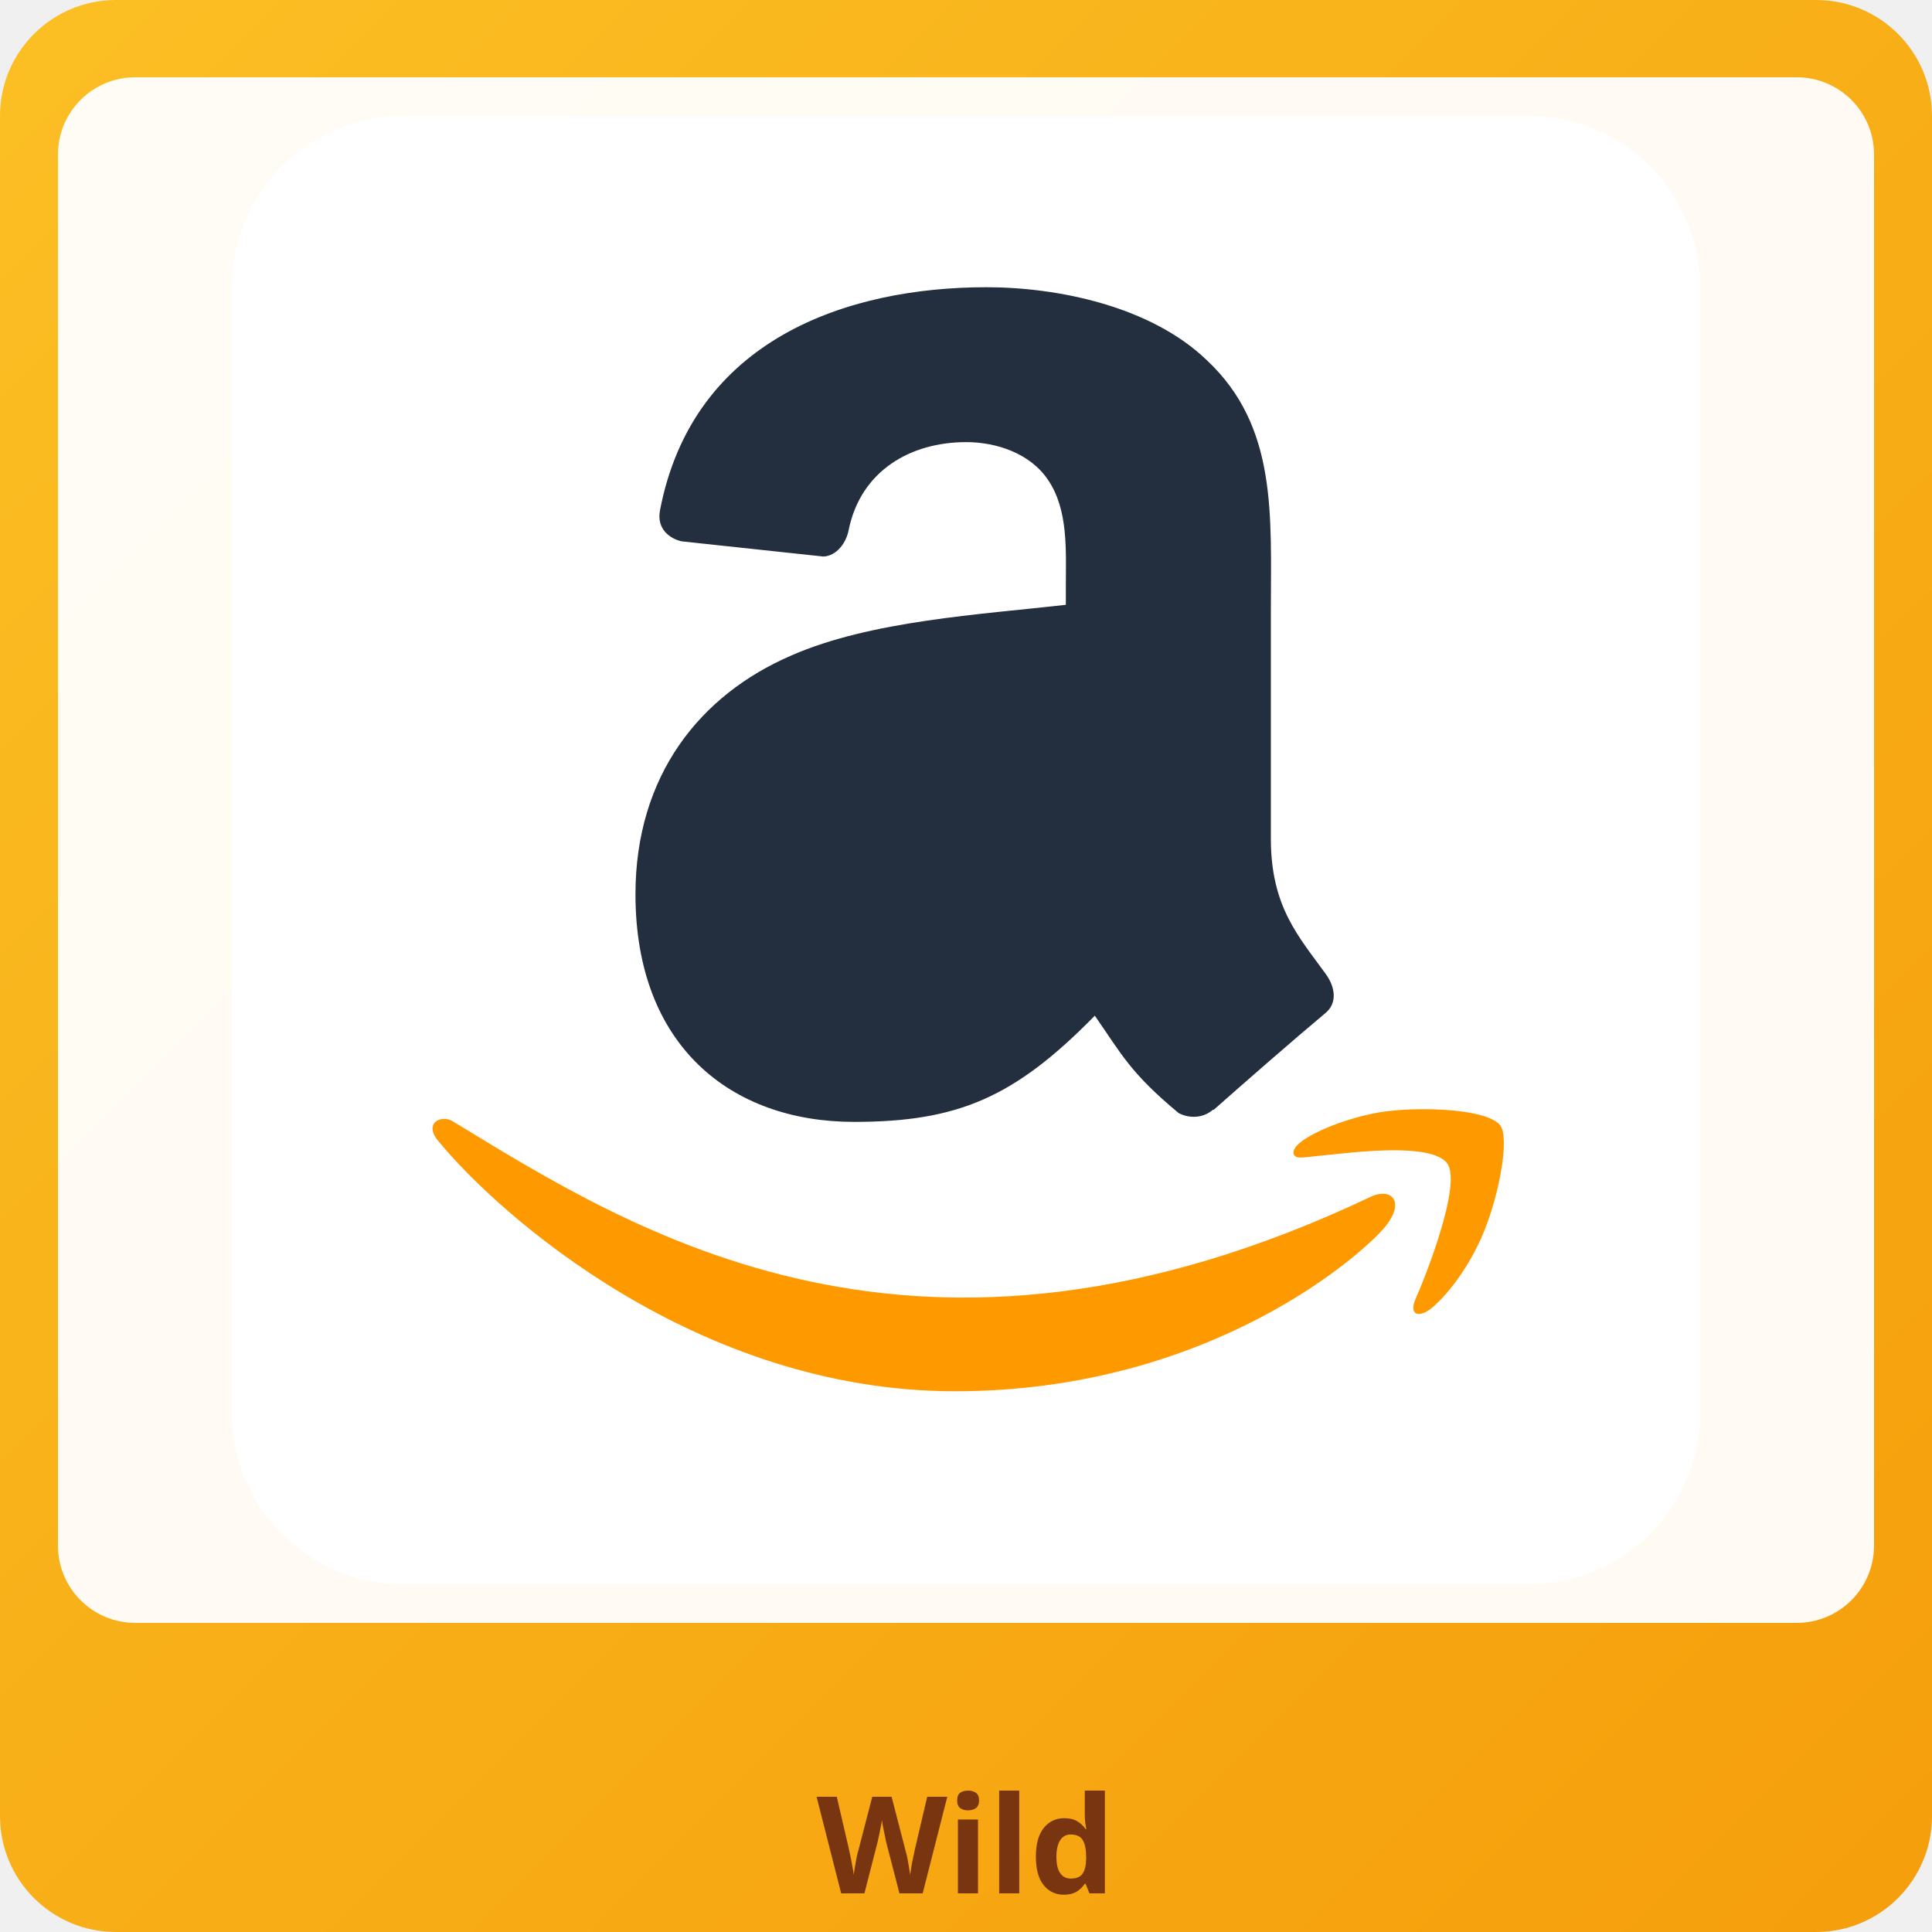
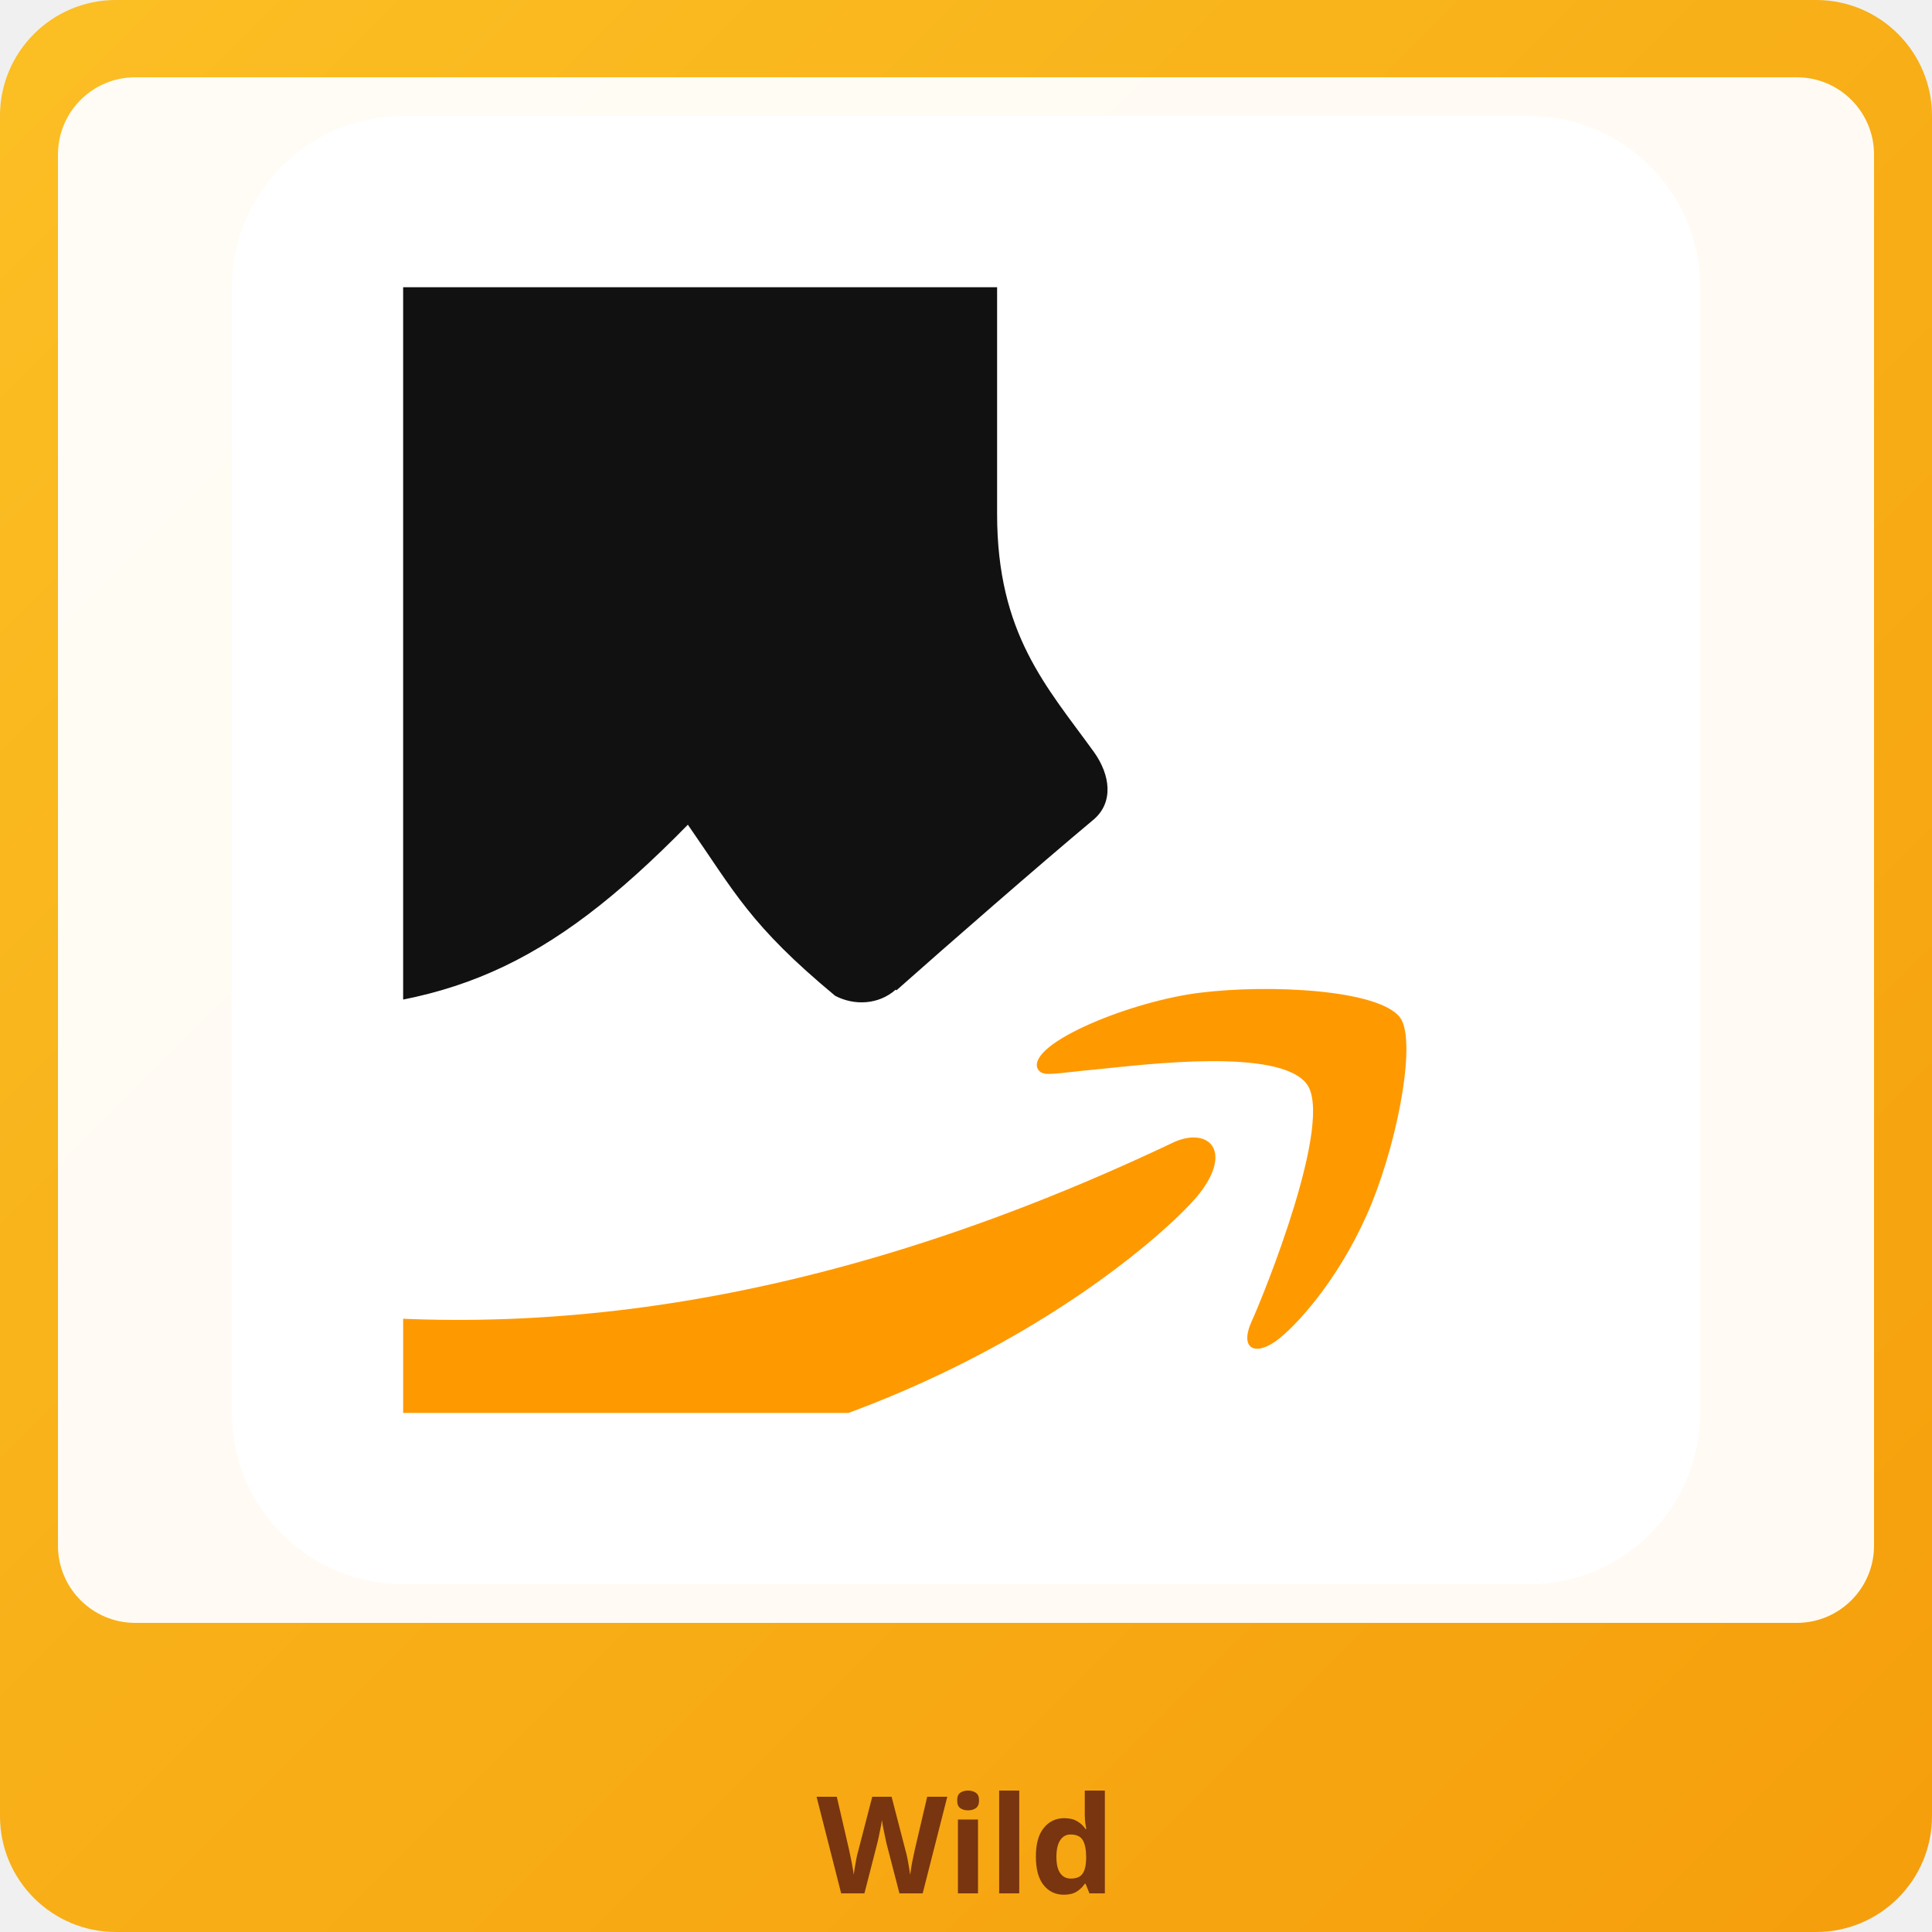
<svg xmlns="http://www.w3.org/2000/svg" width="200" height="200" viewBox="0 0 200 200" role="img" aria-label="Wild space">
  <defs>
    <linearGradient id="wildBg" x1="0%" y1="0%" x2="100%" y2="100%">
      <stop offset="0%" stop-color="#fbbf24" />
      <stop offset="100%" stop-color="#f59e0b" />
    </linearGradient>
  </defs>
  <rect width="200" height="200" rx="12" fill="url(#wildBg)" />
  <rect x="6" y="8" width="188" height="160" rx="8" fill="rgba(255,255,255,0.95)" />
  <svg x="14" y="12" width="172" height="152" viewBox="0 0 120 120" preserveAspectRatio="xMidYMid meet">
    <rect width="120" height="120" rx="14" fill="#ffffff" />
-     <svg x="14" y="14" width="92" height="92" viewBox="2.167 .438 251.038 259.969" preserveAspectRatio="xMidYMid meet">
-       <path d="m221.503 210.324c-105.235 50.083-170.545 8.18-212.352-17.271-2.587-1.604-6.984.375-3.169 4.757 13.928 16.888 59.573 57.593 119.153 57.593 59.621 0 95.09-32.532 99.527-38.207 4.407-5.627 1.294-8.731-3.16-6.872zm29.555-16.322c-2.826-3.68-17.184-4.366-26.22-3.256-9.05 1.078-22.634 6.609-21.453 9.93.606 1.244 1.843.686 8.06.127 6.234-.622 23.698-2.826 27.337 1.931 3.656 4.79-5.57 27.608-7.255 31.288-1.628 3.68.622 4.629 3.68 2.178 3.016-2.45 8.476-8.795 12.14-17.774 3.639-9.028 5.858-21.622 3.71-24.424z" fill="#FF9900" />
-       <path d="m150.744 108.13c0 13.141.332 24.1-6.31 35.77-5.361 9.489-13.853 15.324-23.341 15.324-12.952 0-20.495-9.868-20.495-24.432 0-28.75 25.76-33.968 50.146-33.968zm34.015 82.216c-2.23 1.992-5.456 2.135-7.97.806-11.196-9.298-13.189-13.615-19.356-22.487-18.502 18.882-31.596 24.527-55.601 24.527-28.37 0-50.478-17.506-50.478-52.565 0-27.373 14.85-46.018 35.96-55.126 18.313-8.066 43.884-9.489 63.43-11.718v-4.365c0-8.018.616-17.506-4.08-24.432-4.128-6.215-12.003-8.777-18.93-8.777-12.856 0-24.337 6.594-27.136 20.257-.57 3.037-2.799 6.026-5.835 6.168l-32.735-3.51c-2.751-.618-5.787-2.847-5.028-7.07 7.543-39.66 43.36-51.616 75.43-51.616 16.415 0 37.858 4.365 50.81 16.795 16.415 15.323 14.849 35.77 14.849 58.02v52.565c0 15.798 6.547 22.724 12.714 31.264 2.182 3.036 2.657 6.69-.095 8.966-6.879 5.74-19.119 16.415-25.855 22.393l-.095-.095" fill="#232F3E" />
+     <svg x="14" y="14" width="92" height="92" viewBox="138 98 112 148" preserveAspectRatio="xMidYMid meet">
+       <path fill="#FF9900" d="m221.503 210.324c-105.235 50.083-170.545 8.18-212.352-17.271-2.587-1.604-6.984.375-3.169 4.757 13.928 16.888 59.573 57.593 119.153 57.593 59.621 0 95.09-32.532 99.527-38.207 4.407-5.627 1.294-8.731-3.16-6.872zm29.555-16.322c-2.826-3.68-17.184-4.366-26.22-3.256-9.05 1.078-22.634 6.609-21.453 9.93.606 1.244 1.843.686 8.06.127 6.234-.622 23.698-2.826 27.337 1.931 3.656 4.79-5.57 27.608-7.255 31.288-1.628 3.68.622 4.629 3.68 2.178 3.016-2.45 8.476-8.795 12.14-17.774 3.639-9.028 5.858-21.622 3.71-24.424z" />
+       <path fill="#111111" d="m150.744 108.13c0 13.141.332 24.1-6.31 35.77-5.361 9.489-13.853 15.324-23.341 15.324-12.952 0-20.495-9.868-20.495-24.432 0-28.75 25.76-33.968 50.146-33.968zm34.015 82.216c-2.23 1.992-5.456 2.135-7.97.806-11.196-9.298-13.189-13.615-19.356-22.487-18.502 18.882-31.596 24.527-55.601 24.527-28.37 0-50.478-17.506-50.478-52.565 0-27.373 14.85-46.018 35.96-55.126 18.313-8.066 43.884-9.489 63.43-11.718v-4.365c0-8.018.616-17.506-4.08-24.432-4.128-6.215-12.003-8.777-18.93-8.777-12.856 0-24.337 6.594-27.136 20.257-.57 3.037-2.799 6.026-5.835 6.168l-32.735-3.51c-2.751-.618-5.787-2.847-5.028-7.07 7.543-39.66 43.36-51.616 75.43-51.616 16.415 0 37.858 4.365 50.81 16.795 16.415 15.323 14.849 35.77 14.849 58.02v52.565c0 15.798 6.547 22.724 12.714 31.264 2.182 3.036 2.657 6.69-.095 8.966-6.879 5.74-19.119 16.415-25.855 22.393l-.095-.095" />
    </svg>
  </svg>
  <text x="100" y="196" text-anchor="middle" dominant-baseline="auto" font-family="system-ui,Segoe UI,sans-serif" font-size="14" font-weight="800" fill="#78350f">Wild</text>
</svg>
